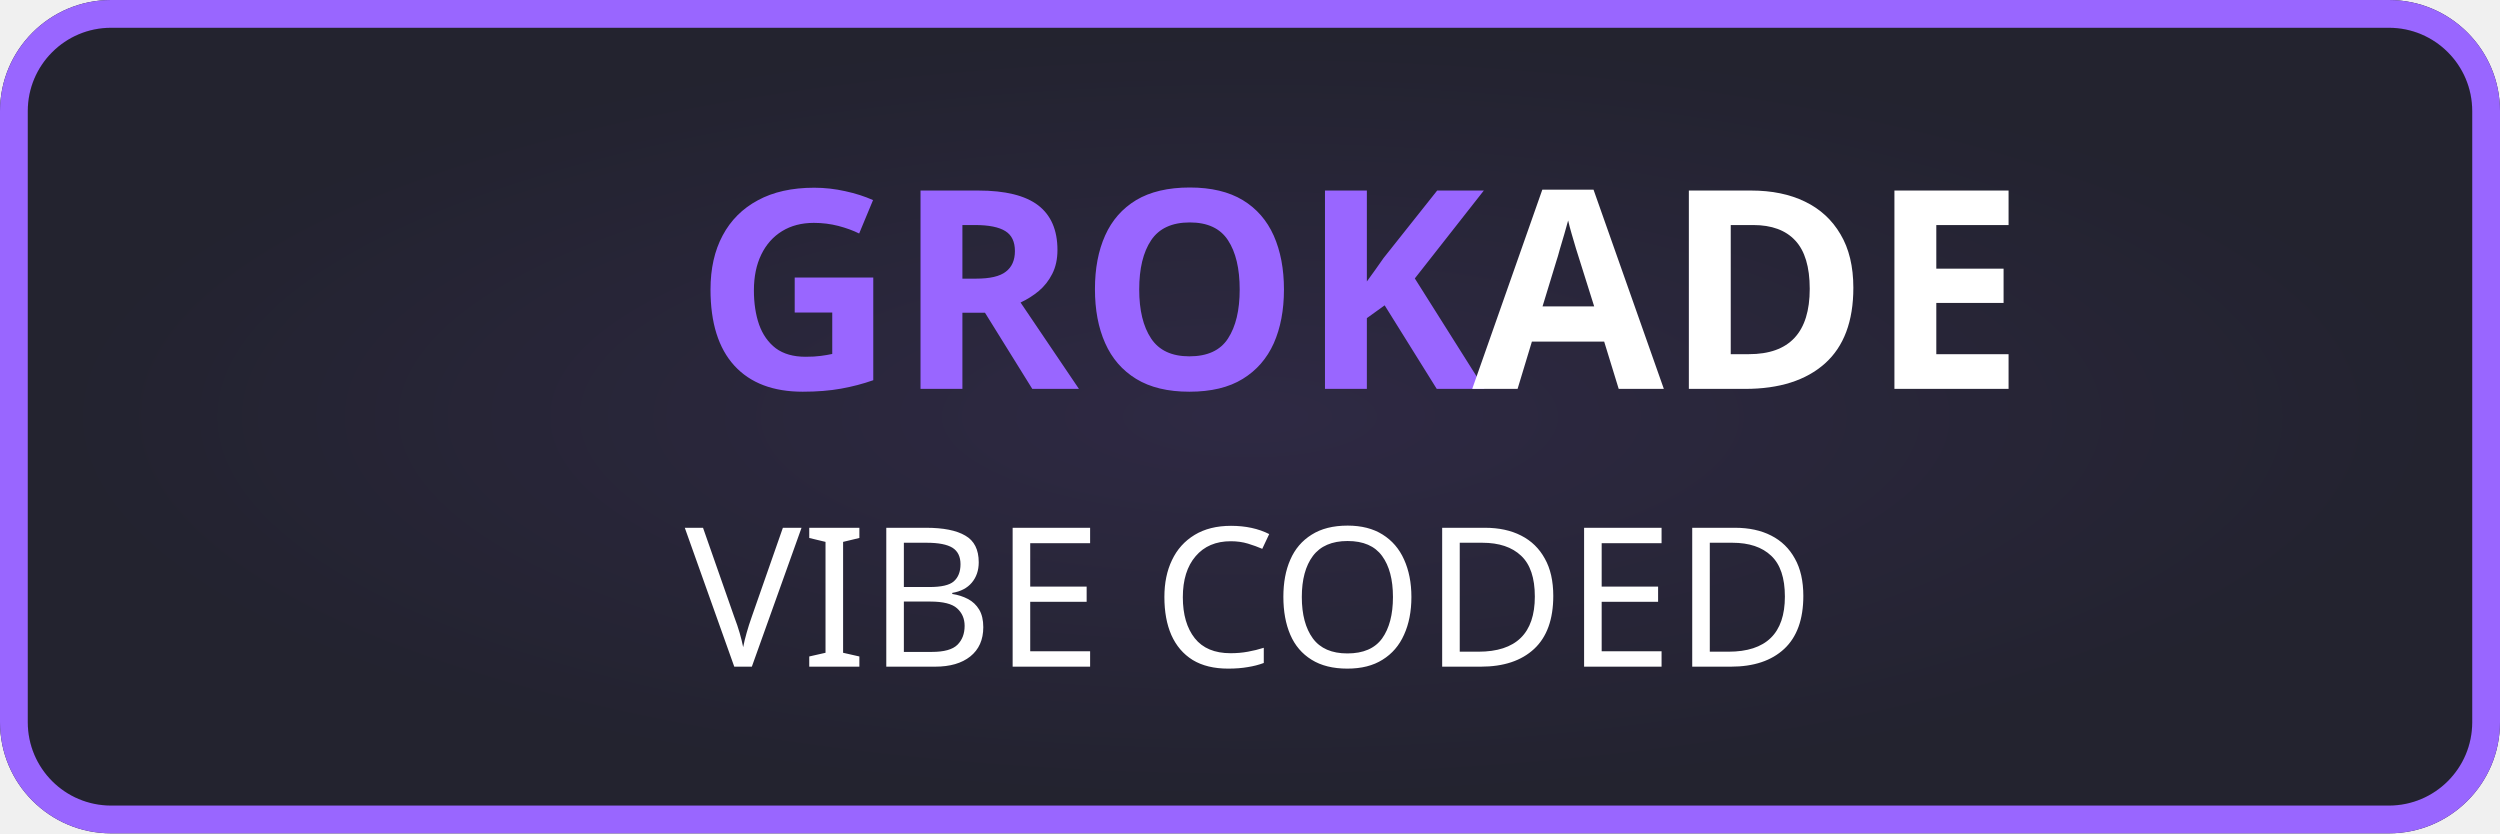
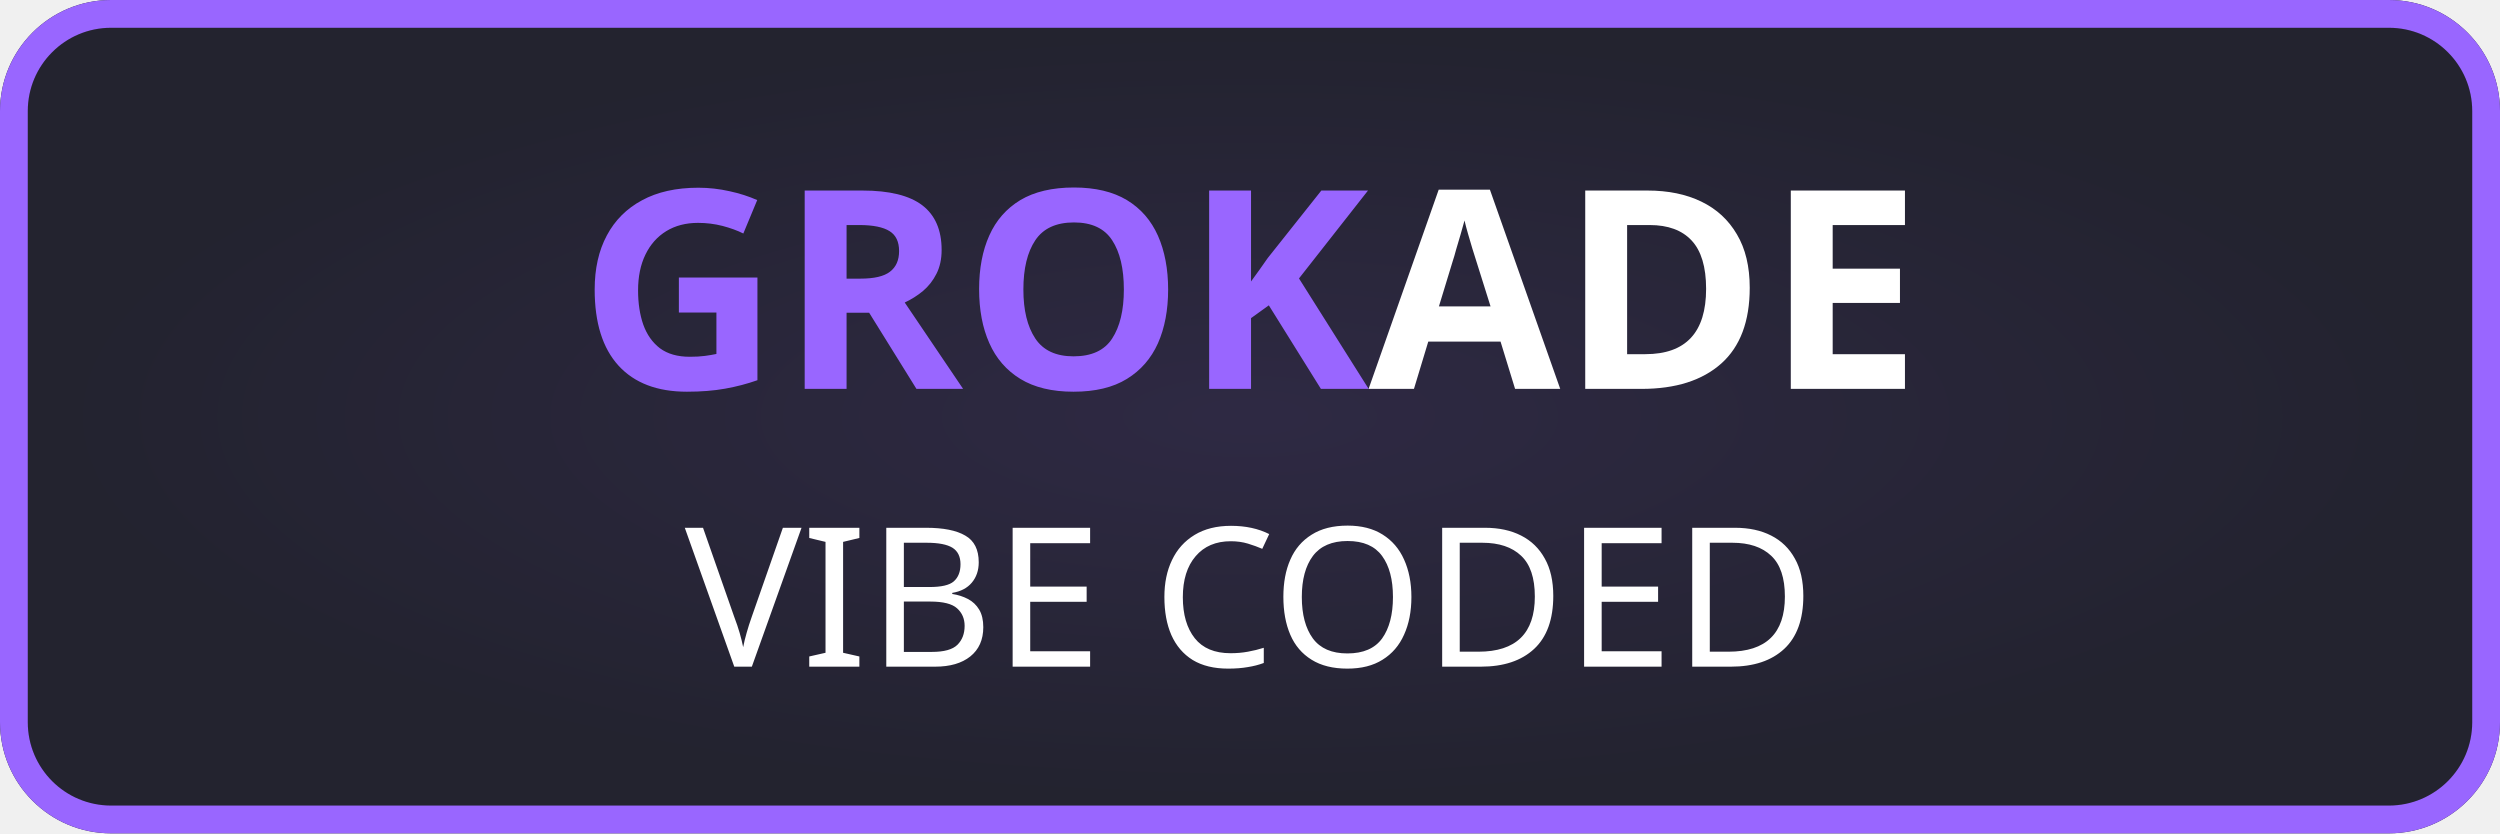
<svg xmlns="http://www.w3.org/2000/svg" width="180" height="60" viewBox="0 0 180 60" fill="none">
  <rect width="180" height="60" rx="8" fill="#23232F" />
  <rect x="1" y="1" width="178" height="58" rx="7" stroke="#9966FF" stroke-width="2" />
  <rect x="2" y="2" width="176" height="56" rx="6" fill="url(#glow)" fill-opacity="0.1" />
-   <g transform="translate(50, 28)">
-     <text font-family="system-ui, sans-serif" font-weight="700" font-size="20" fill="#9966FF" text-anchor="start">
-       GROK
-     </text>
-     <text x="56" font-family="system-ui, sans-serif" font-weight="700" font-size="20" fill="white" text-anchor="start">
-       ADE
-     </text>
-   </g>
+   <text x="90" y="28" font-family="system-ui, sans-serif" font-weight="700" font-size="20" fill="#9966FF" text-anchor="middle">
+     GROK<tspan fill="white">ADE</tspan>
+   </text>
  <text x="90" y="48" font-family="system-ui, sans-serif" font-size="14" fill="white" text-anchor="middle">
    VIBE CODED
  </text>
  <defs>
    <radialGradient id="glow" cx="0.5" cy="0.5" r="0.5" gradientUnits="objectBoundingBox">
      <stop offset="0%" stop-color="#9966FF" />
      <stop offset="100%" stop-color="#23232F" />
    </radialGradient>
  </defs>
</svg>
